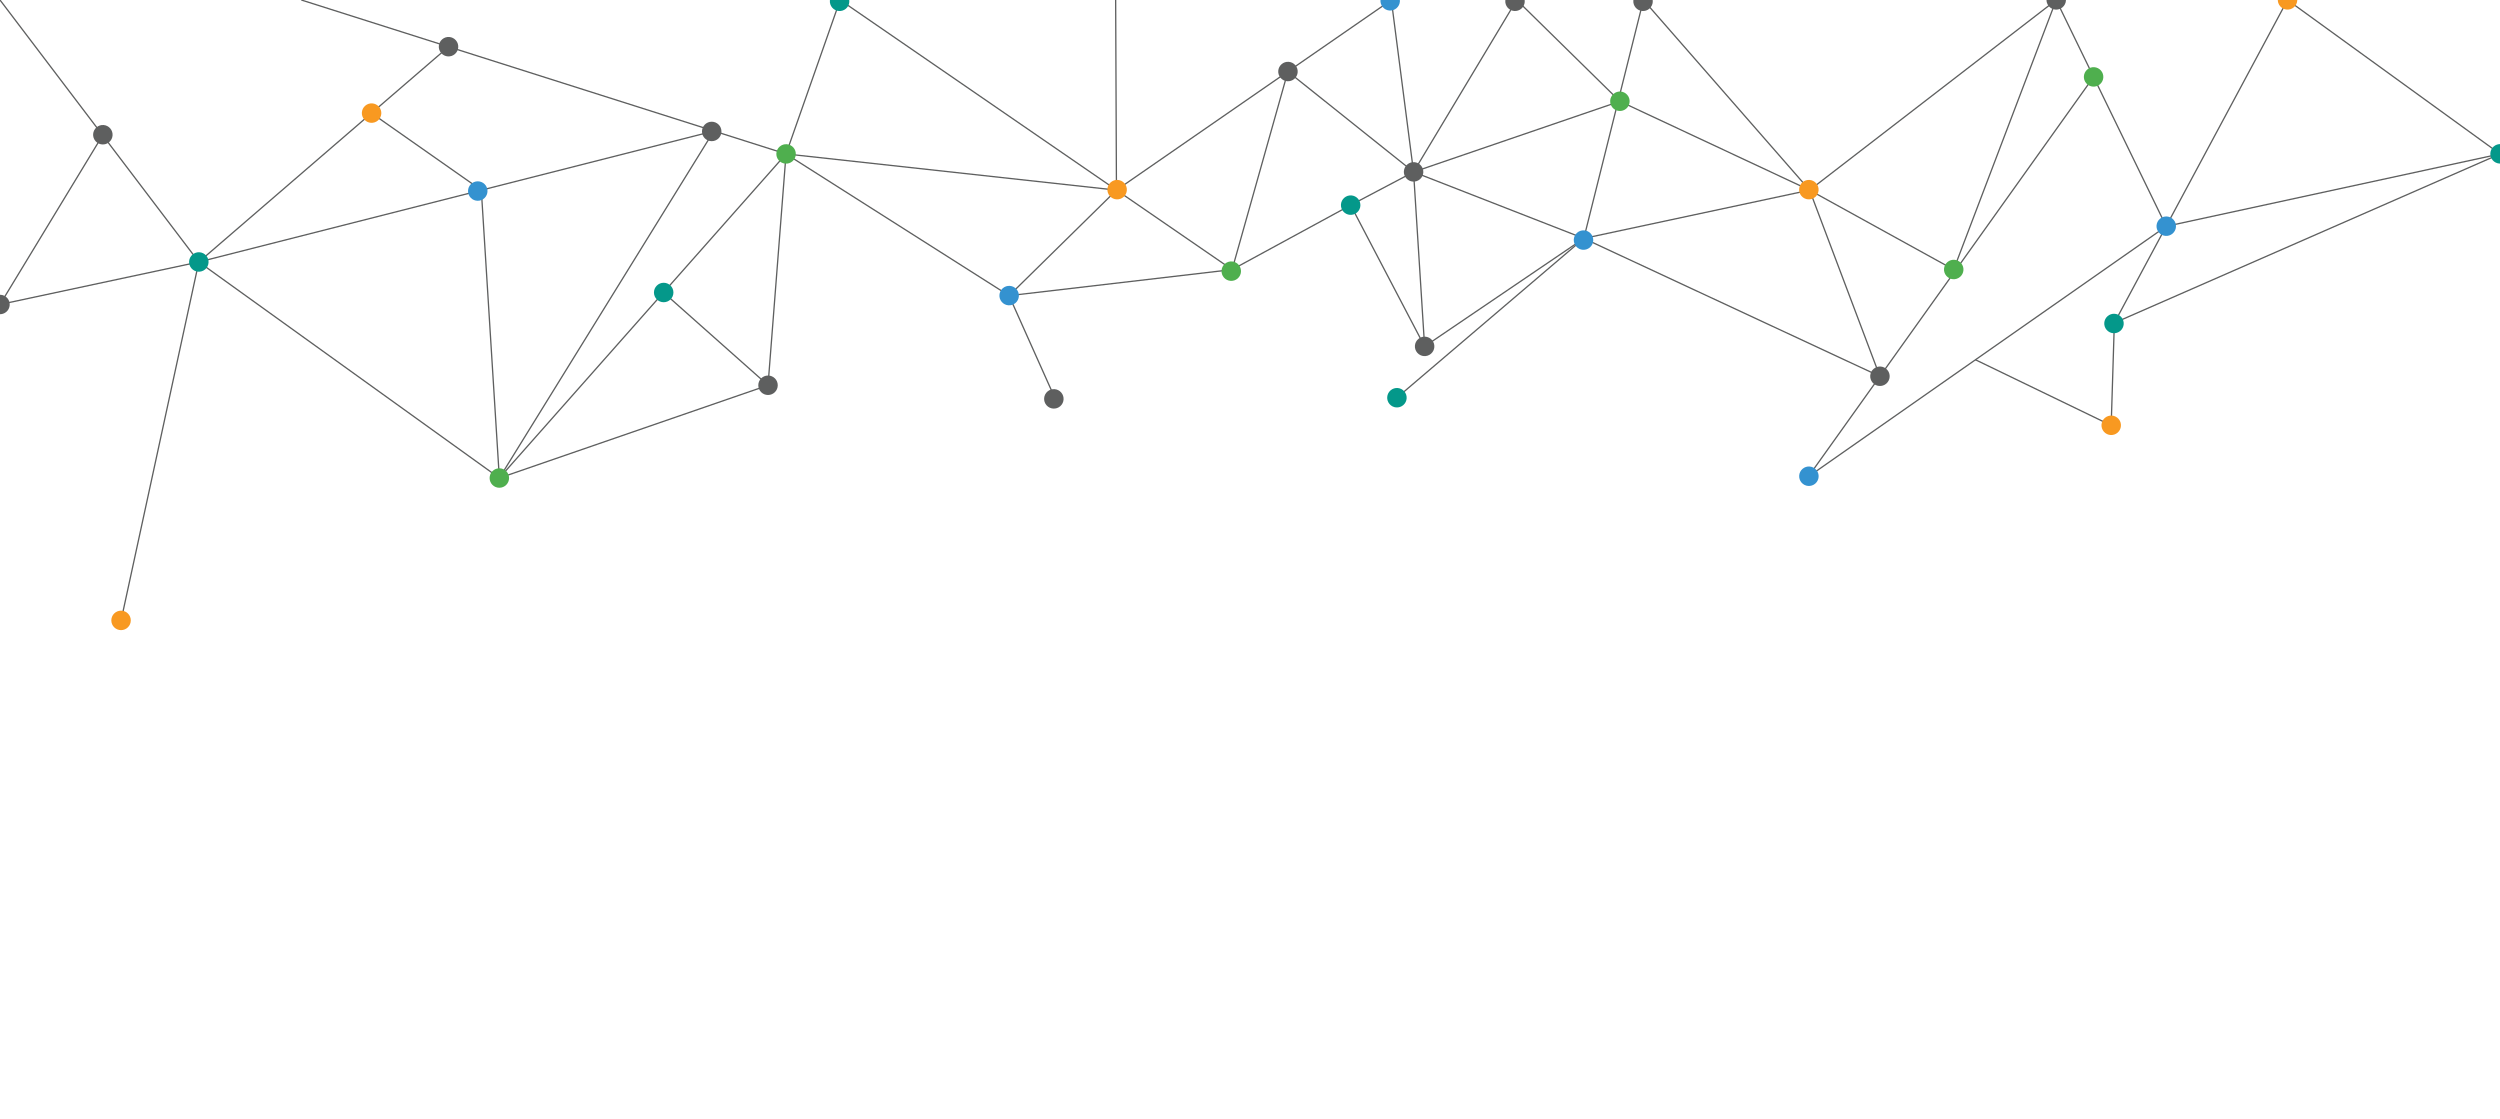
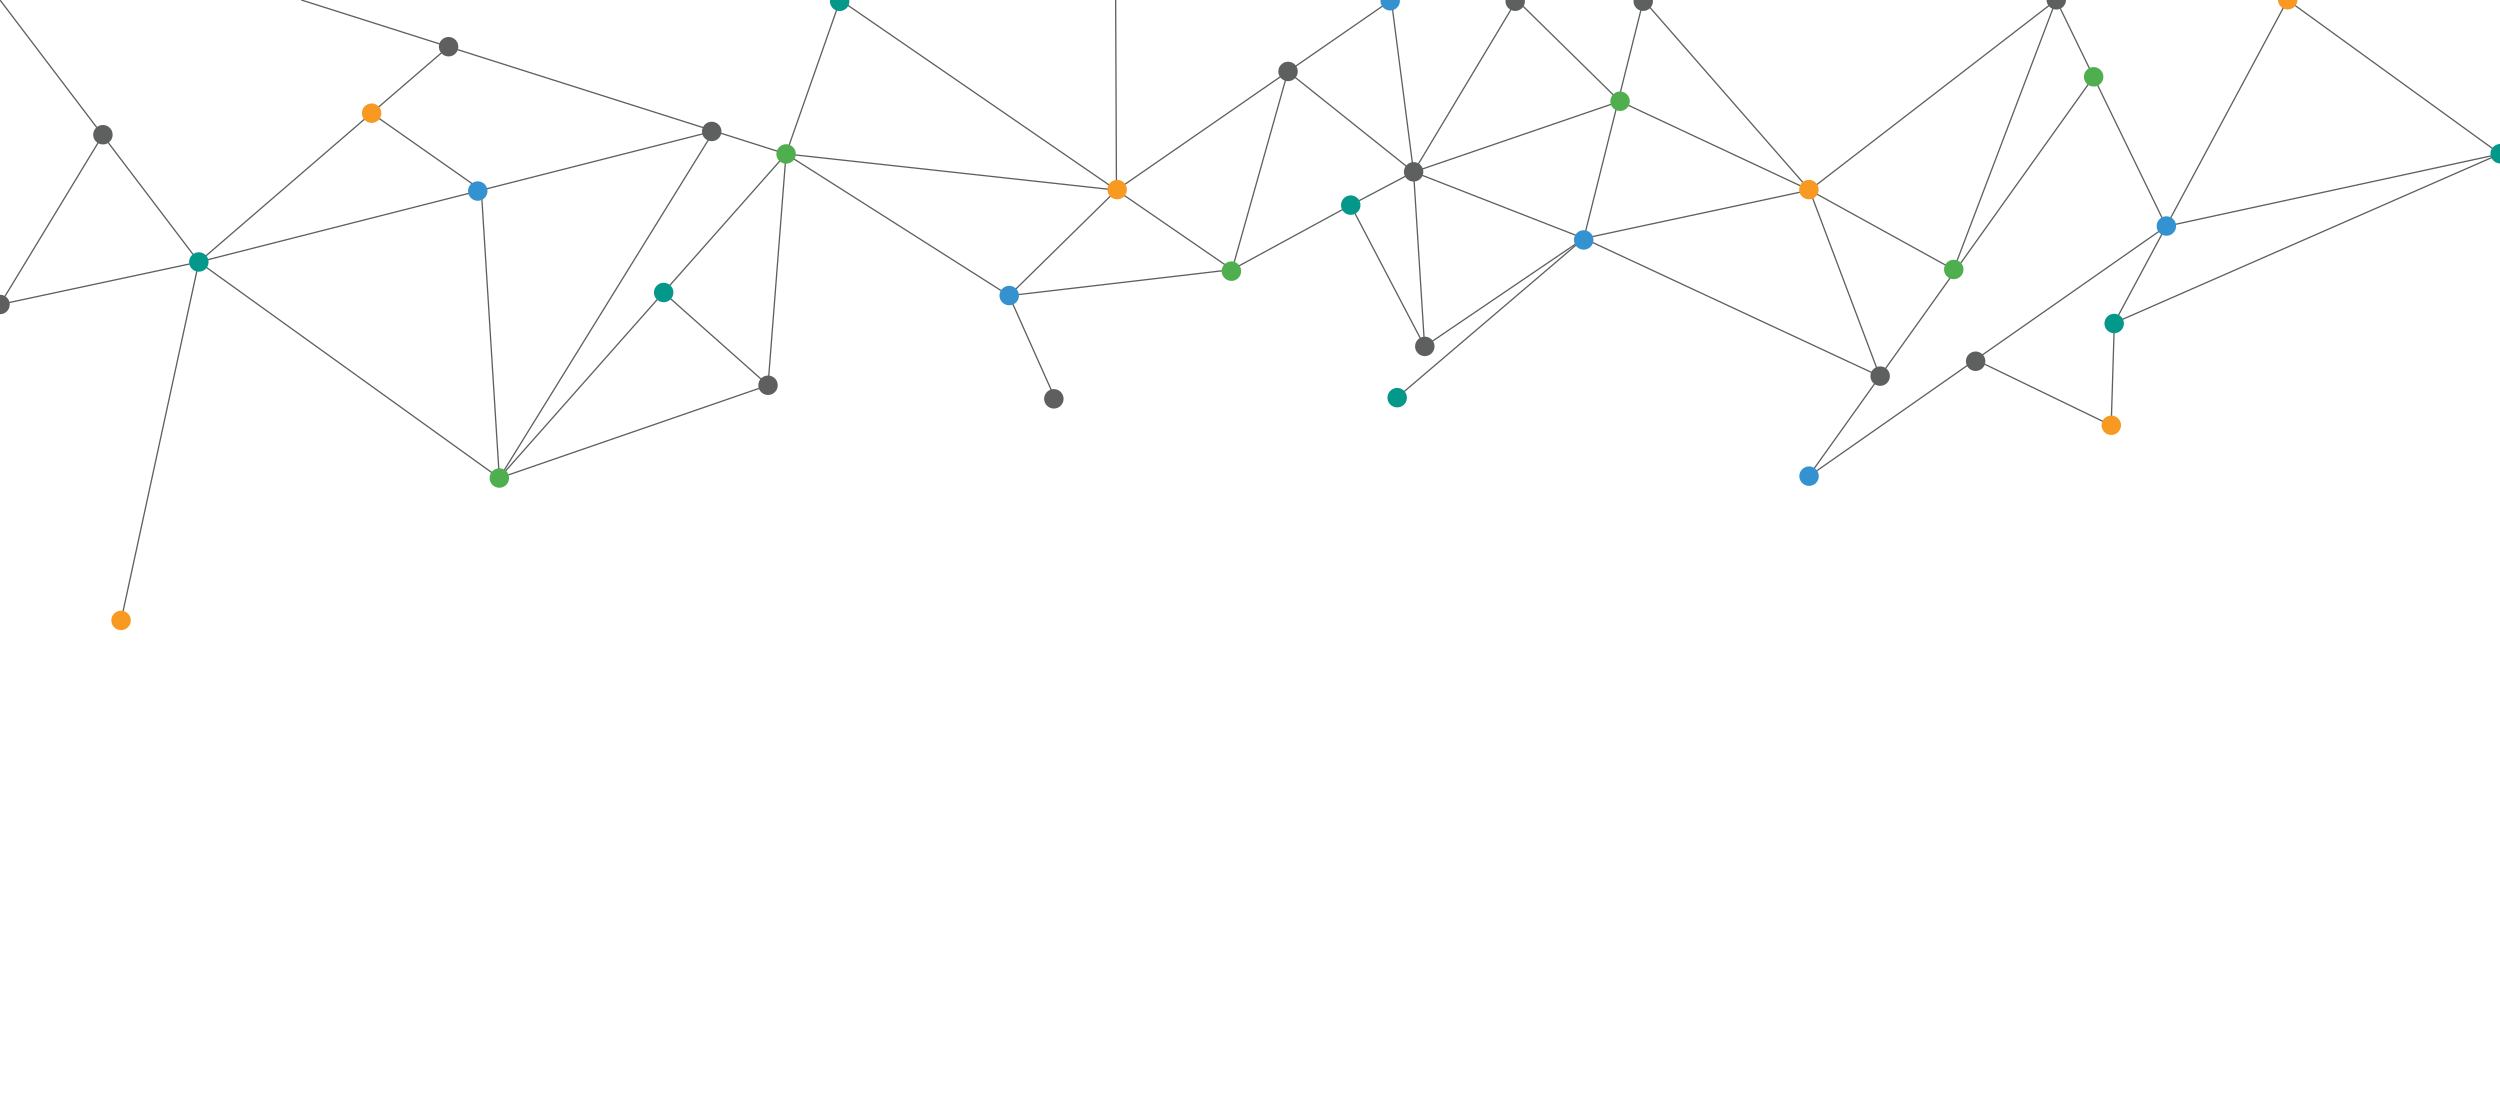
- <svg xmlns="http://www.w3.org/2000/svg" version="1.1" id="Layer_1" x="0px" y="0px" viewBox="0 0 1900 850" style="enable-background:new 0 0 1900 850;" xml:space="preserve">
+ <svg xmlns="http://www.w3.org/2000/svg" version="1.1" id="Layer_1" x="0px" y="0px" width="1900px" height="850px" viewBox="0 0 1900 850" style="enable-background:new 0 0 1900 850;" xml:space="preserve">
  <style type="text/css">
	.st0{fill:none;stroke:#5E5F5F;stroke-miterlimit:10;}
	.st1{fill:#F89921;}
	.st2{fill:#4FAF4E;}
	.st3{fill:#5E5F5F;}
	.st4{fill:#04988A;}
	.st5{fill:#3492D0;}
</style>
  <line class="st0" x1="0" y1="0" x2="151.1" y2="199.1" />
  <line class="st0" x1="341.6" y1="34.9" x2="151.1" y2="199.1" />
  <line class="st0" x1="229" y1="0" x2="597.4" y2="117" />
  <line class="st0" x1="542.5" y1="99.6" x2="379.5" y2="363.3" />
  <line class="st0" x1="151.1" y1="199.1" x2="542.5" y2="99.6" />
  <line class="st0" x1="597.4" y1="117" x2="638.5" y2="0" />
  <line class="st0" x1="583.7" y1="292.8" x2="597.4" y2="117" />
  <polyline class="st0" points="936.4,204.9 766.9,224.7 848.5,144.5 597.4,117 " />
  <line class="st0" x1="1738.5" y1="0" x2="1900" y2="117" />
  <line class="st0" x1="1606.9" y1="245.4" x2="1738.5" y2="0" />
  <line class="st0" x1="1900" y1="117" x2="1646.3" y2="172" />
  <line class="st0" x1="1646.3" y1="172" x2="1562.7" y2="0" />
  <polyline class="st0" points="379.5,363.3 597.4,117 766.9,224.7 801.6,302.3 " />
  <line class="st0" x1="583.7" y1="292.8" x2="379.5" y2="363.3" />
  <line class="st0" x1="151.1" y1="199.1" x2="379.5" y2="363.3" />
  <line class="st0" x1="0" y1="231.4" x2="151.1" y2="199.1" />
  <polyline class="st0" points="282.4,86 365.8,144.5 379.5,363.3 " />
  <line class="st0" x1="936.4" y1="204.9" x2="638.5" y2="0" />
  <line class="st0" x1="848.5" y1="144.5" x2="1057.4" y2="0" />
  <line class="st0" x1="978.8" y1="54.4" x2="1074.3" y2="130.7" />
  <line class="st0" x1="1057.4" y1="0" x2="1074.3" y2="130.7" />
  <polyline class="st0" points="978.8,54.4 936.4,204.9 1026.5,155.9 1082.7,263.3 1203.7,181.2 " />
  <line class="st0" x1="1074.3" y1="130.7" x2="1082.7" y2="263.3" />
  <line class="st0" x1="1074.3" y1="130.7" x2="1231.1" y2="77" />
  <line class="st0" x1="1203.7" y1="181.2" x2="1074.3" y2="130.7" />
  <line class="st0" x1="1249" y1="0" x2="1203.7" y2="181.2" />
  <line class="st0" x1="1646.3" y1="172" x2="1374.3" y2="362.3" />
  <line class="st0" x1="1231.1" y1="77" x2="1375.3" y2="144.5" />
  <line class="st0" x1="1249" y1="0" x2="1375.3" y2="144.5" />
  <line class="st0" x1="1203.7" y1="181.2" x2="1375.3" y2="144.5" />
  <line class="st0" x1="1374.3" y1="362.3" x2="1591.1" y2="58.5" />
  <line class="st0" x1="1562.7" y1="0" x2="1482.7" y2="210.4" />
  <polyline class="st0" points="1152.7,0 1074.3,130.7 1026.5,155.9 " />
  <line class="st0" x1="1231.1" y1="77" x2="1152.7" y2="0" />
  <polyline class="st0" points="1428.7,286 1203.7,181.2 1061.6,302.3 " />
  <line class="st0" x1="1375.3" y1="144.5" x2="1428.7" y2="286" />
  <line class="st0" x1="1484.8" y1="204.9" x2="1375.3" y2="144.5" />
  <line class="st0" x1="1562.7" y1="0" x2="1375.3" y2="144.5" />
  <line class="st0" x1="151.1" y1="199.1" x2="92.2" y2="470.7" />
  <line class="st0" x1="848.5" y1="144.5" x2="847.9" y2="0" />
  <line class="st0" x1="504.3" y1="222.3" x2="583.7" y2="292.8" />
  <polyline class="st0" points="1501.3,273.4 1604.5,323.3 1606.9,245.4 1900,117 " />
  <circle class="st1" cx="92" cy="471.5" r="7.4" />
  <circle class="st2" cx="379.5" cy="363.3" r="7.4" />
  <circle class="st3" cx="583.7" cy="292.8" r="7.4" />
  <circle class="st4" cx="504.4" cy="222.3" r="7.4" />
  <circle class="st5" cx="363.1" cy="145.2" r="7.4" />
  <circle class="st3" cx="540.9" cy="99.9" r="7.4" />
-   <ellipse transform="matrix(0.7575 -0.6529 0.6529 0.7575 68.5015 418.4051)" class="st2" cx="597.4" cy="117" rx="7.4" ry="7.4" />
-   <ellipse transform="matrix(0.7575 -0.6529 0.6529 0.7575 -3.7104 596.3745)" class="st3" cx="800.9" cy="303.2" rx="7.4" ry="7.4" />
-   <ellipse transform="matrix(0.7575 -0.6529 0.6529 0.7575 39.3219 555.1543)" class="st5" cx="766.9" cy="224.7" rx="7.4" ry="7.4" />
-   <ellipse transform="matrix(0.7575 -0.6529 0.6529 0.7575 92.4052 660.8784)" class="st2" cx="935.7" cy="206.1" rx="7.4" ry="7.4" />
-   <ellipse transform="matrix(0.7575 -0.6529 0.6529 0.7575 111.7491 589.2172)" class="st1" cx="849" cy="144.2" rx="7.4" ry="7.4" />
-   <ellipse transform="matrix(0.7575 -0.6529 0.6529 0.7575 201.8956 652.2205)" class="st3" cx="978.8" cy="54.4" rx="7.4" ry="7.4" />
-   <ellipse transform="matrix(0.7575 -0.6529 0.6529 0.7575 175.2108 733.0334)" class="st3" cx="1074.3" cy="130.7" rx="7.4" ry="7.4" />
-   <ellipse transform="matrix(0.7575 -0.6529 0.6529 0.7575 147.1457 708.0088)" class="st4" cx="1026.5" cy="155.9" rx="7.4" ry="7.4" />
-   <ellipse transform="matrix(0.7575 -0.6529 0.6529 0.7575 90.6636 770.6968)" class="st3" cx="1082.7" cy="263.3" rx="7.4" ry="7.4" />
-   <ellipse transform="matrix(0.7575 -0.6529 0.6529 0.7575 60.1309 766.3979)" class="st4" cx="1061.6" cy="302.3" rx="7.4" ry="7.4" />
-   <ellipse transform="matrix(0.7575 -0.6529 0.6529 0.7575 172.738 829.9135)" class="st5" cx="1203.4" cy="182.5" rx="7.4" ry="7.4" />
-   <ellipse transform="matrix(0.7575 -0.6529 0.6529 0.7575 248.296 822.4094)" class="st2" cx="1231.1" cy="77" rx="7.4" ry="7.4" />
-   <ellipse transform="matrix(0.7575 -0.6529 0.6529 0.7575 239.251 932.4507)" class="st1" cx="1374.7" cy="144.2" rx="7.4" ry="7.4" />
-   <ellipse transform="matrix(0.7575 -0.6529 0.6529 0.7575 226.3194 1019.038)" class="st2" cx="1484.8" cy="204.9" rx="7.4" ry="7.4" />
-   <ellipse transform="matrix(0.7575 -0.6529 0.6529 0.7575 159.791 1002.107)" class="st3" cx="1428.7" cy="286" rx="7.4" ry="7.4" />
-   <ellipse transform="matrix(0.7575 -0.6529 0.6529 0.7575 97.0823 985.2626)" class="st5" cx="1374.7" cy="362" rx="7.4" ry="7.4" />
-   <ellipse transform="matrix(0.7575 -0.6529 0.6529 0.7575 178.0374 1125.906)" class="st1" cx="1604.5" cy="323.3" rx="7.4" ry="7.4" />
-   <ellipse transform="matrix(0.7575 -0.6529 0.6529 0.7575 229.0845 1108.537)" class="st4" cx="1606.6" cy="245.9" rx="7.4" ry="7.4" />
-   <ellipse transform="matrix(0.7575 -0.6529 0.6529 0.7575 286.9813 1116.487)" class="st5" cx="1646.3" cy="172" rx="7.4" ry="7.4" />
-   <ellipse transform="matrix(0.7575 -0.6529 0.6529 0.7575 347.6842 1052.961)" class="st2" cx="1591.1" cy="58.5" rx="7.4" ry="7.4" />
-   <ellipse transform="matrix(0.7575 -0.6529 0.6529 0.7575 384.4012 1268.803)" class="st4" cx="1900" cy="117" rx="7.4" ry="7.4" />
-   <ellipse transform="matrix(0.7575 -0.6529 0.6529 0.7575 421.6123 1134.974)" class="st1" cx="1738.5" cy="0" rx="7.4" ry="7.4" />
-   <ellipse transform="matrix(0.7575 -0.6529 0.6529 0.7575 378.9801 1020.209)" class="st3" cx="1562.7" cy="0" rx="7.4" ry="7.4" />
-   <ellipse transform="matrix(0.7575 -0.6529 0.6529 0.7575 302.1713 815.5)" class="st3" cx="1248.7" cy="1" rx="7.4" ry="7.4" />
-   <ellipse transform="matrix(0.7575 -0.6529 0.6529 0.7575 278.5721 751.9714)" class="st3" cx="1151.4" cy="1" rx="7.4" ry="7.4" />
-   <ellipse transform="matrix(0.7575 -0.6529 0.6529 0.7575 255.7839 689.8829)" class="st5" cx="1056.5" cy="0.7" rx="7.4" ry="7.4" />
-   <ellipse transform="matrix(0.7575 -0.6529 0.6529 0.7575 154.082 416.8458)" class="st4" cx="638.1" cy="1" rx="7.4" ry="7.4" />
-   <ellipse transform="matrix(0.7575 -0.6529 0.6529 0.7575 12.3407 205.1898)" class="st1" cx="282.4" cy="86" rx="7.4" ry="7.4" />
-   <ellipse transform="matrix(0.7575 -0.6529 0.6529 0.7575 59.4742 231.1703)" class="st3" cx="340.9" cy="35.5" rx="7.4" ry="7.4" />
-   <ellipse transform="matrix(0.7575 -0.6529 0.6529 0.7575 -93.3414 146.9368)" class="st4" cx="151.1" cy="199.1" rx="7.4" ry="7.4" />
+   <ellipse transform="matrix(0.7575 -0.6529 0.6529 0.7575 68.5117 418.4241)" class="st2" cx="597.4" cy="117" rx="7.4" ry="7.4" />
+   <ellipse transform="matrix(0.7575 -0.6529 0.6529 0.7575 -3.6495 596.4108)" class="st3" cx="800.9" cy="303.1" rx="7.4" ry="7.4" />
+   <ellipse transform="matrix(0.7575 -0.6529 0.6529 0.7575 39.3688 555.269)" class="st5" cx="767" cy="224.6" rx="7.4" ry="7.4" />
+   <ellipse transform="matrix(0.7575 -0.6529 0.6529 0.7575 92.4463 660.9571)" class="st2" cx="935.8" cy="206.1" rx="7.4" ry="7.4" />
+   <ellipse transform="matrix(0.7575 -0.6529 0.6529 0.7575 111.8337 589.2445)" class="st1" cx="849" cy="144.1" rx="7.4" ry="7.4" />
+   <ellipse transform="matrix(0.7575 -0.6529 0.6529 0.7575 201.9492 652.3024)" class="st3" cx="978.9" cy="54.3" rx="7.4" ry="7.4" />
+   <ellipse transform="matrix(0.7575 -0.6529 0.6529 0.7575 175.2941 733.0724)" class="st3" cx="1074.3" cy="130.6" rx="7.4" ry="7.4" />
+   <ellipse transform="matrix(0.7575 -0.6529 0.6529 0.7575 147.1979 708.0045)" class="st4" cx="1026.5" cy="155.9" rx="7.4" ry="7.4" />
+   <ellipse transform="matrix(0.7575 -0.6529 0.6529 0.7575 90.7213 770.769)" class="st3" cx="1082.8" cy="263.3" rx="7.4" ry="7.4" />
+   <ellipse transform="matrix(0.7575 -0.6529 0.6529 0.7575 60.1781 766.4942)" class="st4" cx="1061.8" cy="302.3" rx="7.4" ry="7.4" />
+   <ellipse transform="matrix(0.7575 -0.6529 0.6529 0.7575 172.7919 830.0212)" class="st5" cx="1203.6" cy="182.4" rx="7.4" ry="7.4" />
+   <ellipse transform="matrix(0.7575 -0.6529 0.6529 0.7575 248.3459 822.472)" class="st2" cx="1231.2" cy="77" rx="7.4" ry="7.4" />
+   <ellipse transform="matrix(0.7575 -0.6529 0.6529 0.7575 239.3378 932.4717)" class="st1" cx="1374.7" cy="144.1" rx="7.4" ry="7.4" />
+   <ellipse transform="matrix(0.7575 -0.6529 0.6529 0.7575 226.4184 1019.084)" class="st2" cx="1484.8" cy="204.8" rx="7.4" ry="7.4" />
+   <ellipse transform="matrix(0.7575 -0.6529 0.6529 0.7575 159.8702 1002.22)" class="st3" cx="1428.9" cy="285.9" rx="7.4" ry="7.4" />
+   <ellipse transform="matrix(0.7575 -0.6529 0.6529 0.7575 97.1895 985.3466)" class="st5" cx="1374.8" cy="361.9" rx="7.4" ry="7.4" />
+   <ellipse transform="matrix(0.7575 -0.6529 0.6529 0.7575 178.1519 1125.95)" class="st1" cx="1604.5" cy="323.2" rx="7.4" ry="7.4" />
+   <ellipse transform="matrix(0.7575 -0.6529 0.6529 0.7575 229.1502 1108.598)" class="st4" cx="1606.7" cy="245.9" rx="7.4" ry="7.4" />
+   <ellipse transform="matrix(0.7575 -0.6529 0.6529 0.7575 287.131 1116.59)" class="st5" cx="1646.4" cy="171.8" rx="7.4" ry="7.4" />
+   <ellipse transform="matrix(0.7575 -0.6529 0.6529 0.7575 347.7773 1052.968)" class="st2" cx="1591.1" cy="58.4" rx="7.4" ry="7.4" />
+   <ellipse transform="matrix(0.7575 -0.6529 0.6529 0.7575 384.5162 1268.845)" class="st4" cx="1900.1" cy="116.9" rx="7.4" ry="7.4" />
+   <ellipse transform="matrix(0.7575 -0.6529 0.6529 0.7575 421.7401 1135.024)" class="st1" cx="1738.6" cy="-0.1" rx="7.4" ry="7.4" />
+   <ellipse transform="matrix(0.7575 -0.6529 0.6529 0.7575 379.0941 1020.241)" class="st3" cx="1562.7" cy="-0.1" rx="7.4" ry="7.4" />
+   <ellipse transform="matrix(0.7575 -0.6529 0.6529 0.7575 302.2297 815.5134)" class="st3" cx="1248.8" cy="1" rx="7.4" ry="7.4" />
+   <ellipse transform="matrix(0.7575 -0.6529 0.6529 0.7575 278.6308 751.9869)" class="st3" cx="1151.5" cy="1" rx="7.4" ry="7.4" />
+   <ellipse transform="matrix(0.7575 -0.6529 0.6529 0.7575 255.8484 689.9239)" class="st5" cx="1056.5" cy="0.6" rx="7.4" ry="7.4" />
+   <ellipse transform="matrix(0.7575 -0.6529 0.6529 0.7575 154.1287 416.8525)" class="st4" cx="638.1" cy="1" rx="7.4" ry="7.4" />
+   <ellipse transform="matrix(0.7575 -0.6529 0.6529 0.7575 12.3611 205.2539)" class="st1" cx="282.4" cy="86" rx="7.4" ry="7.4" />
+   <ellipse transform="matrix(0.7575 -0.6529 0.6529 0.7575 59.5203 231.1792)" class="st3" cx="340.9" cy="35.5" rx="7.4" ry="7.4" />
+   <ellipse transform="matrix(0.7575 -0.6529 0.6529 0.7575 -93.3432 146.9467)" class="st4" cx="151.1" cy="199.1" rx="7.4" ry="7.4" />
  <line class="st0" x1="78" y1="102.8" x2="0" y2="231.4" />
-   <ellipse transform="matrix(0.7575 -0.6529 0.6529 0.7575 -151.0934 56.1271)" class="st3" cx="0" cy="231.4" rx="7.4" ry="7.4" />
-   <ellipse transform="matrix(0.7575 -0.6529 0.6529 0.7575 -47.9224 75.8884)" class="st3" cx="78.2" cy="102.4" rx="7.4" ry="7.4" />
+   <ellipse transform="matrix(0.7575 -0.6529 0.6529 0.7575 -151.0774 56.1193)" class="st3" cx="0" cy="231.4" rx="7.4" ry="7.4" />
+   <ellipse transform="matrix(0.7575 -0.6529 0.6529 0.7575 -47.8768 75.8846)" class="st3" cx="78.2" cy="102.4" rx="7.4" ry="7.4" />
+   <ellipse transform="matrix(0.7575 -0.6529 0.6529 0.7575 184.8851 1046.803)" class="st3" cx="1501.4" cy="274.6" rx="7.4" ry="7.4" />
</svg>
